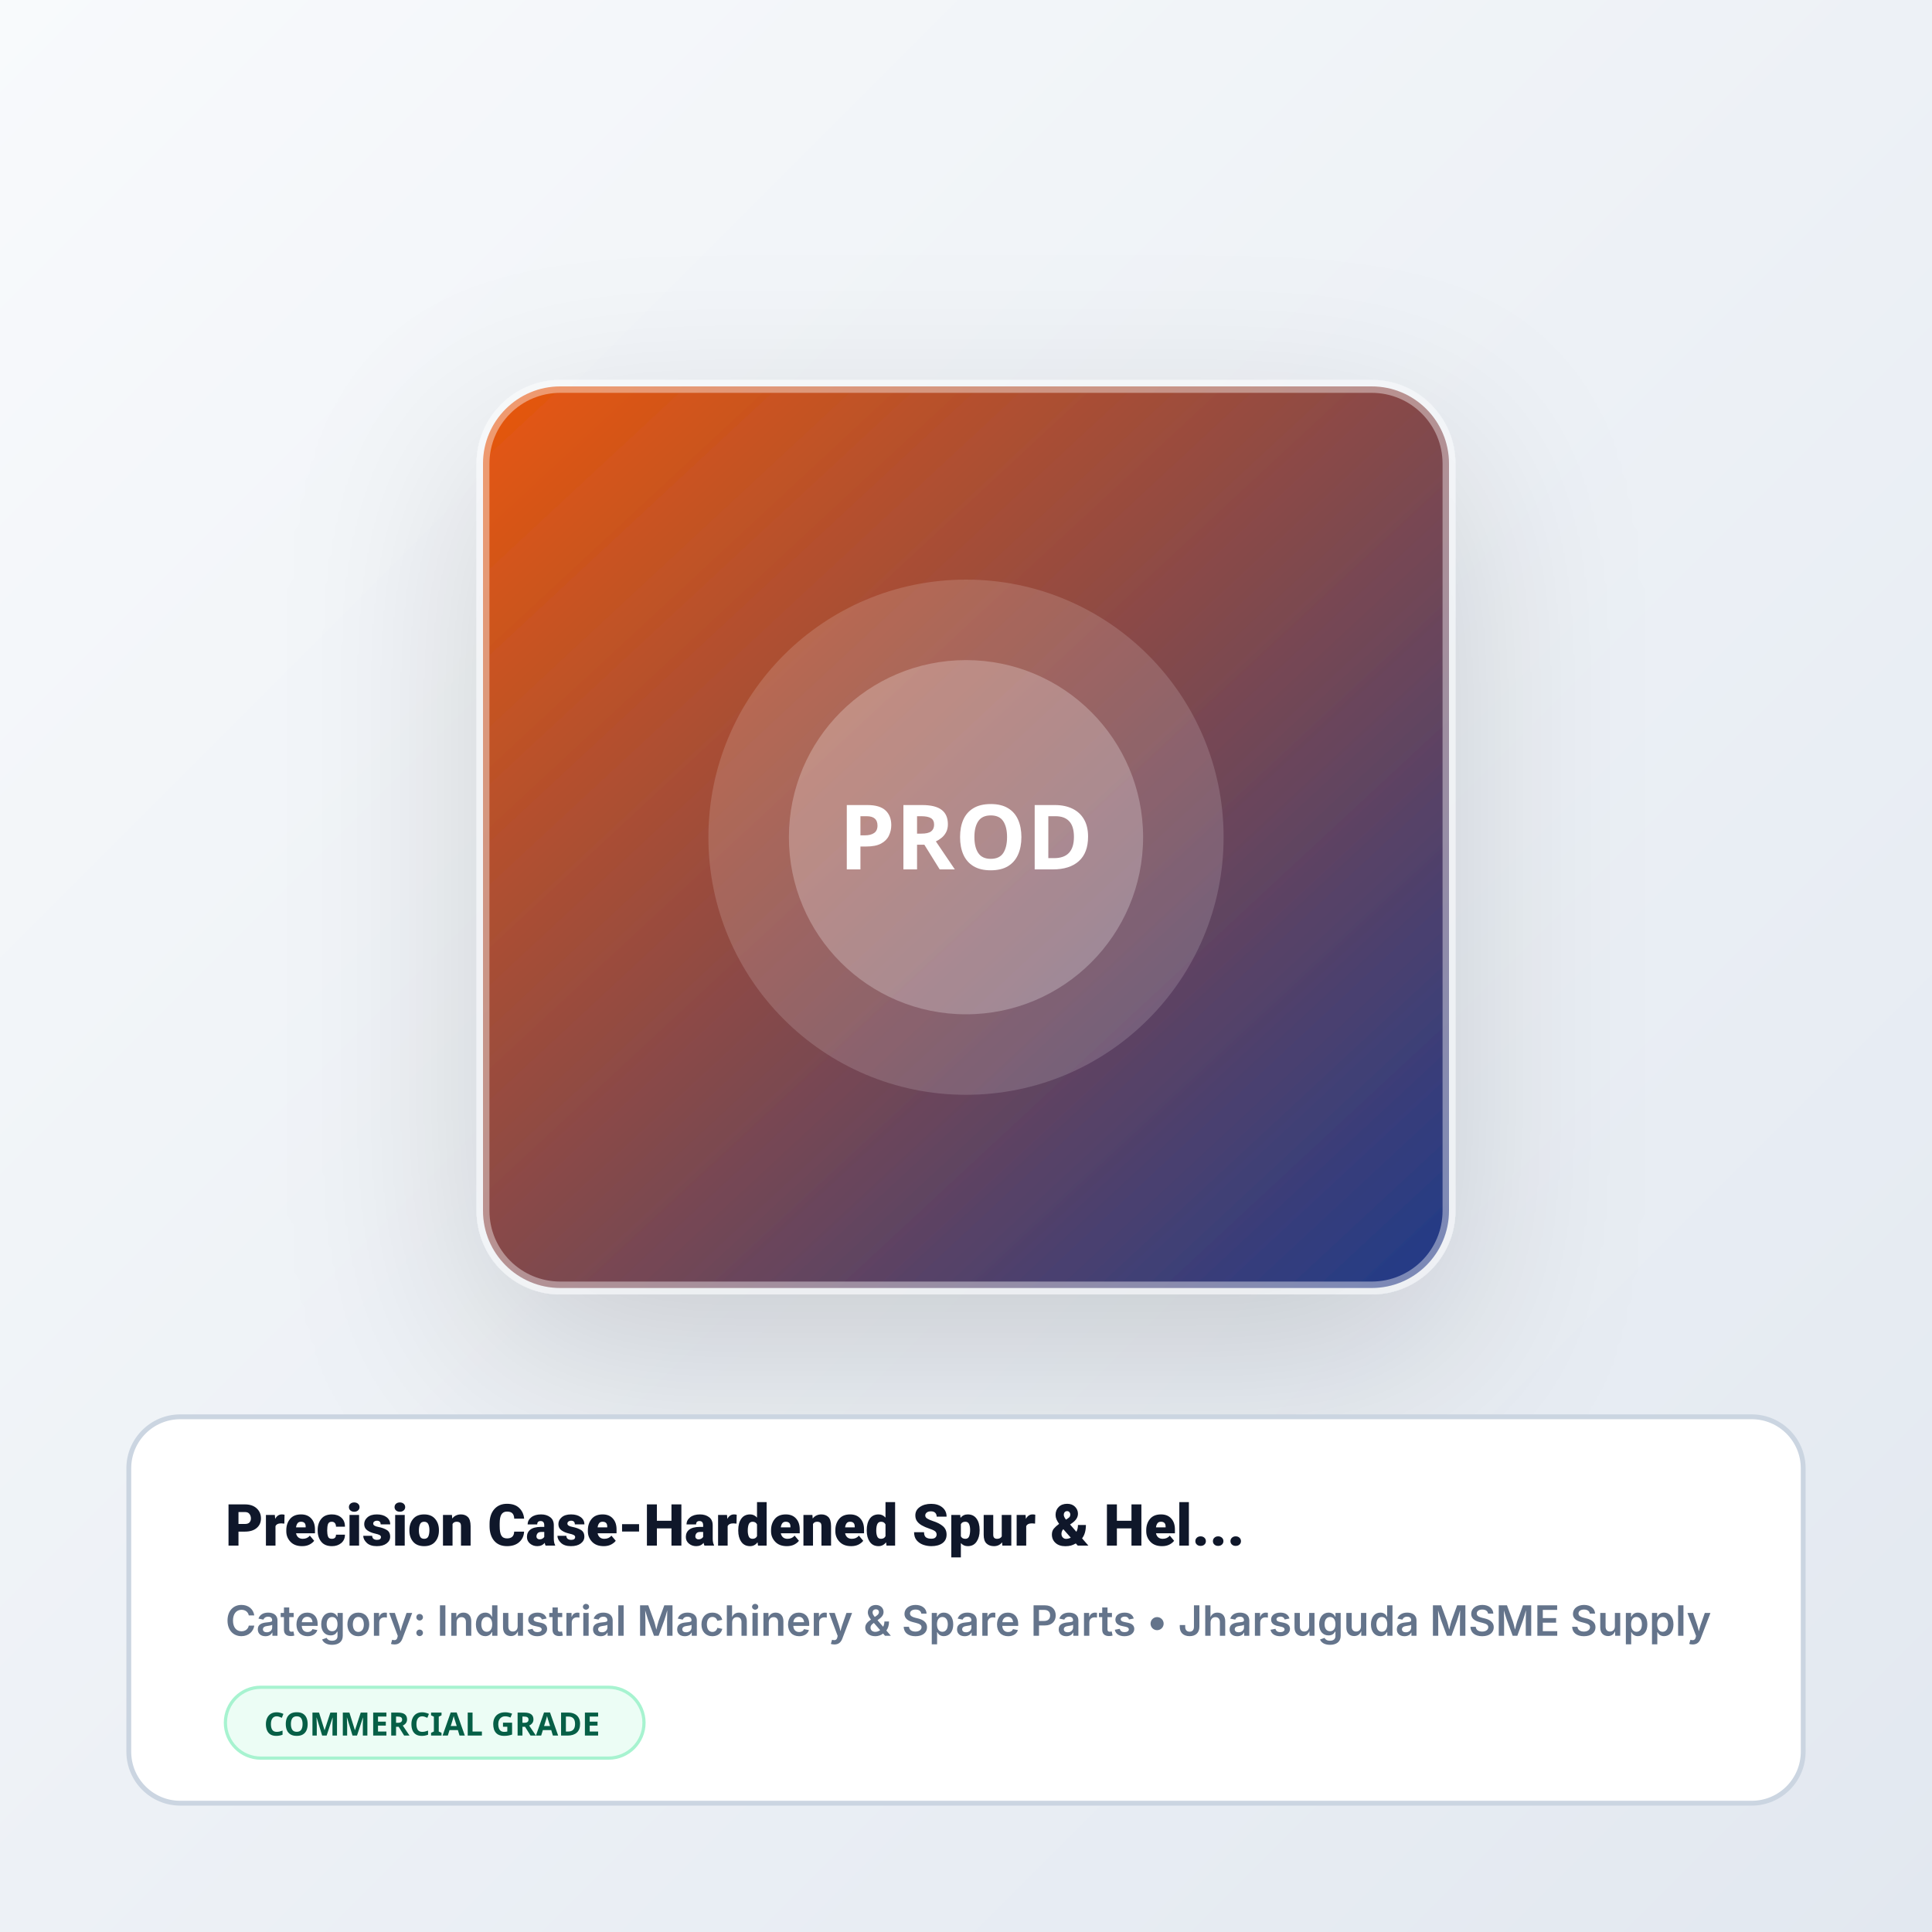
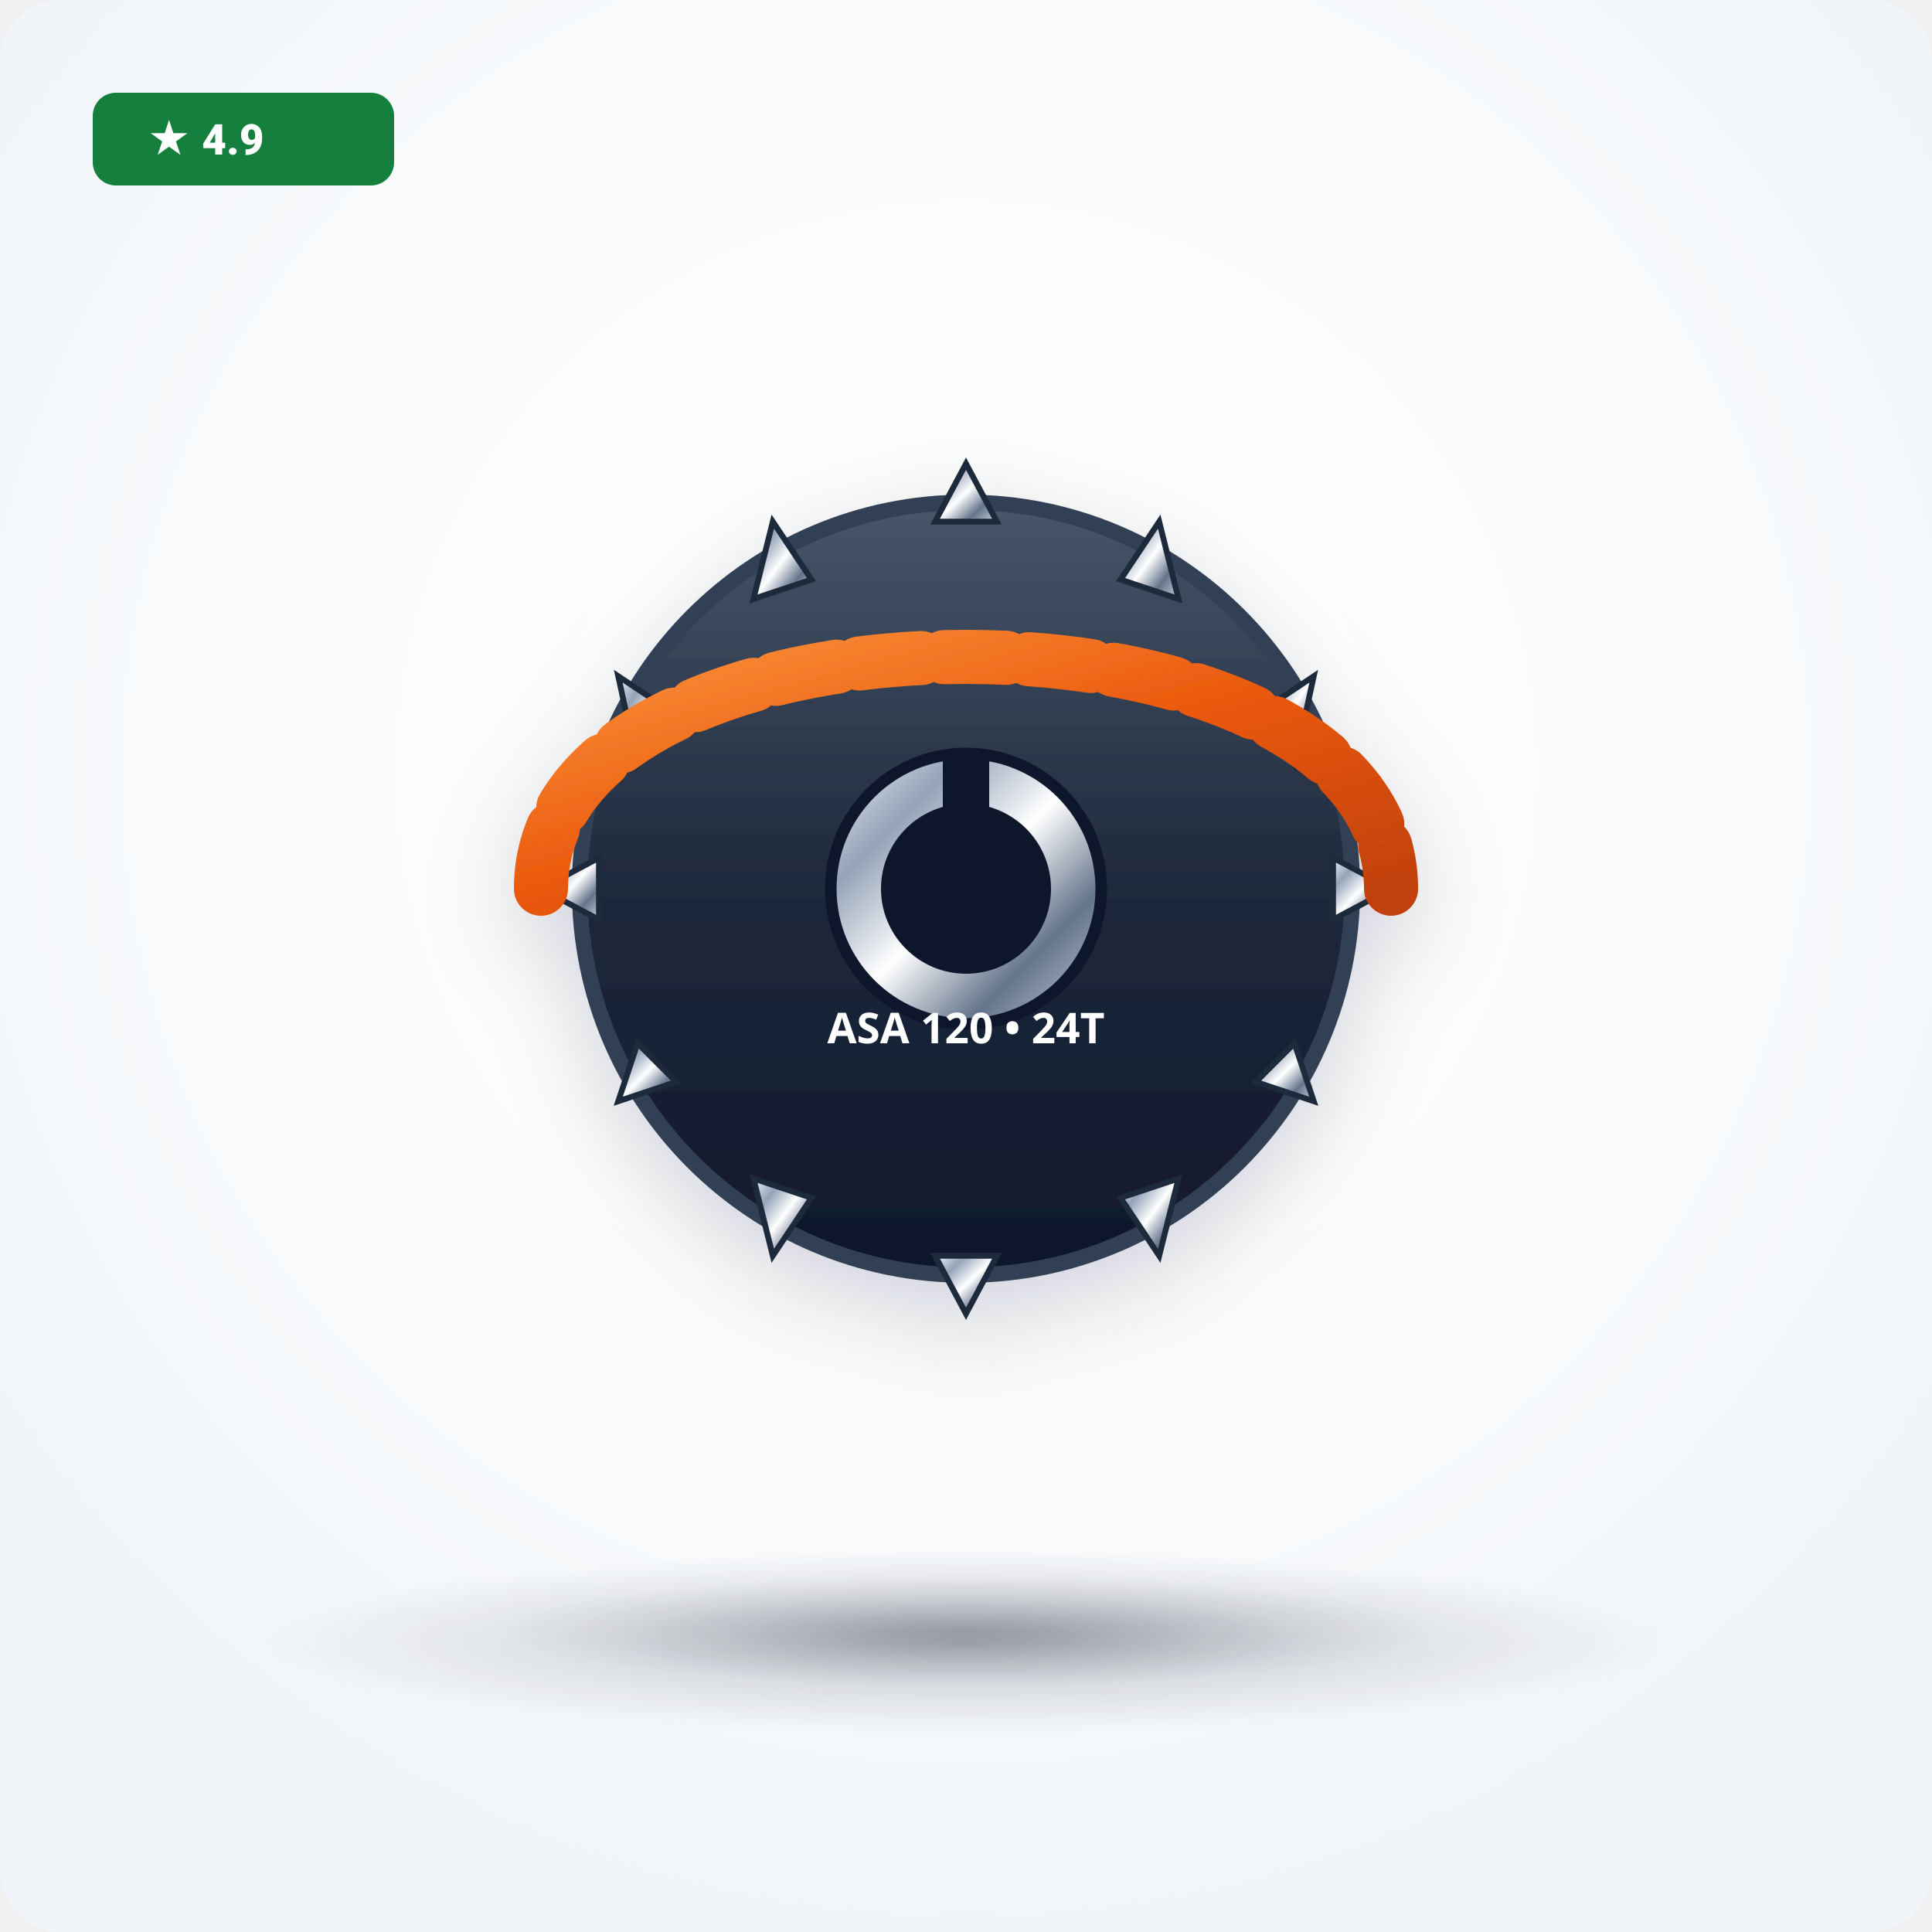
- <svg xmlns="http://www.w3.org/2000/svg" viewBox="0 0 600 600" width="600" height="600">
+ <svg xmlns="http://www.w3.org/2000/svg" viewBox="0 0 500 500" width="500" height="500">
  <defs>
-     <linearGradient id="pbg" x1="0%" y1="0%" x2="100%" y2="100%">
-       <stop offset="0%" stop-color="#f8fafc" />
-       <stop offset="100%" stop-color="#e2e8f0" />
+     <radialGradient id="studioBg" cx="50%" cy="40%" r="60%">
+       <stop offset="0%" stop-color="#ffffff" />
+       <stop offset="70%" stop-color="#f8fafc" />
+       <stop offset="100%" stop-color="#f1f5f9" />
+     </radialGradient>
+     <radialGradient id="contactShadow" cx="50%" cy="50%" r="50%">
+       <stop offset="0%" stop-color="rgba(15, 23, 42, 0.28)" />
+       <stop offset="50%" stop-color="rgba(15, 23, 42, 0.12)" />
+       <stop offset="100%" stop-color="rgba(15, 23, 42, 0)" />
+     </radialGradient>
+     <linearGradient id="chromeGrad" x1="0%" y1="0%" x2="100%" y2="100%">
+       <stop offset="0%" stop-color="#f1f5f9" />
+       <stop offset="25%" stop-color="#94a3b8" />
+       <stop offset="50%" stop-color="#ffffff" />
+       <stop offset="75%" stop-color="#64748b" />
+       <stop offset="100%" stop-color="#cbd5e1" />
    </linearGradient>
-     <linearGradient id="pgrad" x1="0%" y1="0%" x2="100%" y2="100%">
-       <stop offset="0%" stop-color="#ea580c" />
-       <stop offset="100%" stop-color="#1e3a8a" />
+     <linearGradient id="copperGrad" x1="0%" y1="0%" x2="100%" y2="100%">
+       <stop offset="0%" stop-color="#fdba74" />
+       <stop offset="35%" stop-color="#ea580c" />
+       <stop offset="70%" stop-color="#fed7aa" />
+       <stop offset="100%" stop-color="#c2410c" />
    </linearGradient>
+     <linearGradient id="darkMetal" x1="0%" y1="0%" x2="0%" y2="100%">
+       <stop offset="0%" stop-color="#475569" />
+       <stop offset="50%" stop-color="#1e293b" />
+       <stop offset="100%" stop-color="#0f172a" />
+     </linearGradient>
+     <linearGradient id="toolBlue" x1="0%" y1="0%" x2="100%" y2="100%">
+       <stop offset="0%" stop-color="#38bdf8" />
+       <stop offset="40%" stop-color="#0284c7" />
+       <stop offset="100%" stop-color="#0369a1" />
+     </linearGradient>
+     <linearGradient id="safetyOrange" x1="0%" y1="0%" x2="100%" y2="100%">
+       <stop offset="0%" stop-color="#fb923c" />
+       <stop offset="50%" stop-color="#ea580c" />
+       <stop offset="100%" stop-color="#c2410c" />
+     </linearGradient>
+     <linearGradient id="dangerRed" x1="0%" y1="0%" x2="100%" y2="100%">
+       <stop offset="0%" stop-color="#f87171" />
+       <stop offset="50%" stop-color="#dc2626" />
+       <stop offset="100%" stop-color="#991b1b" />
+     </linearGradient>
+     <linearGradient id="cautionYellow" x1="0%" y1="0%" x2="100%" y2="100%">
+       <stop offset="0%" stop-color="#fde047" />
+       <stop offset="40%" stop-color="#eab308" />
+       <stop offset="100%" stop-color="#ca8a04" />
+     </linearGradient>
+     <filter id="softGlow" x="-20%" y="-20%" width="140%" height="140%">
+       <feDropShadow dx="0" dy="8" stdDeviation="12" flood-color="#0f172a" flood-opacity="0.16" />
+     </filter>
  </defs>
-   <rect width="600" height="600" fill="url(#pbg)" />
-   <g transform="translate(150, 120)">
-     <rect width="300" height="280" rx="24" fill="url(#pgrad)" stroke="rgba(255,255,255,0.4)" stroke-width="4" filter="drop-shadow(0 20px 30px rgba(0,0,0,0.15))" />
-     <circle cx="150" cy="140" r="80" fill="rgba(255,255,255,0.15)" />
-     <circle cx="150" cy="140" r="55" fill="rgba(255,255,255,0.25)" />
-     <text x="150" y="150" font-family="sans-serif" font-size="28" font-weight="900" text-anchor="middle" fill="#ffffff">PROD</text>
+   <rect width="500" height="500" rx="16" fill="url(#studioBg)" />
+   <ellipse cx="250" cy="425" rx="180" ry="24" fill="url(#contactShadow)" />
+   <ellipse cx="250" cy="422" rx="120" ry="14" fill="url(#contactShadow)" opacity="0.8" />
+   <g filter="url(#softGlow)">
+     <g transform="translate(90, 70)">
+       <circle cx="160" cy="160" r="100" fill="url(#darkMetal)" stroke="#334155" stroke-width="4" />
+       <g fill="url(#chromeGrad)" stroke="#1e293b" stroke-width="1.5">
+         <polygon points="160,50 152,65 168,65" />
+         <polygon points="210,65 200,80 215,85" />
+         <polygon points="250,105 235,115 245,128" />
+         <polygon points="270,160 255,152 255,168" />
+         <polygon points="250,215 245,200 235,210" />
+         <polygon points="210,255 200,240 215,235" />
+         <polygon points="160,270 152,255 168,255" />
+         <polygon points="110,255 120,240 105,235" />
+         <polygon points="70,215 75,200 85,210" />
+         <polygon points="50,160 65,152 65,168" />
+         <polygon points="70,105 85,115 75,128" />
+         <polygon points="110,65 120,80 105,85" />
+       </g>
+       <circle cx="160" cy="160" r="35" fill="url(#chromeGrad)" stroke="#0f172a" stroke-width="3" />
+       <rect x="154" y="125" width="12" height="15" fill="#0f172a" />
+       <circle cx="160" cy="160" r="22" fill="#0f172a" />
+       <path d="M50 160 C50 80 270 80 270 160" fill="none" stroke="url(#safetyOrange)" stroke-width="14" stroke-linecap="round" stroke-dasharray="16,6" />
+       <text x="160" y="200" font-family="sans-serif" font-size="11" font-weight="900" fill="#ffffff" text-anchor="middle">ASA 120 • 24T</text>
+     </g>
  </g>
-   <rect x="40" y="440" width="520" height="120" rx="16" fill="#ffffff" stroke="#cbd5e1" stroke-width="1.5" />
-   <text x="70" y="480" font-family="-apple-system, BlinkMacSystemFont, 'Segoe UI', Roboto, sans-serif" font-size="18" font-weight="900" fill="#0f172a">
-     Precision Case-Hardened Spur &amp; Hel...
-   </text>
-   <text x="70" y="508" font-family="-apple-system, BlinkMacSystemFont, sans-serif" font-size="13" font-weight="600" fill="#64748b">
-     Category: Industrial Machinery &amp; Spare Parts • Jharsuguda MSME Supply
-   </text>
-   <g transform="translate(70, 524)">
-     <rect width="130" height="22" rx="11" fill="#ecfdf5" stroke="#a7f3d0" />
-     <text x="12" y="15" font-family="sans-serif" font-size="10" font-weight="800" fill="#065f46">COMMERCIAL GRADE</text>
+   <g transform="translate(24, 24)">
+     <rect width="78" height="24" rx="6" fill="#15803d" />
+     <text x="14" y="16" font-family="-apple-system, BlinkMacSystemFont, 'Segoe UI', Roboto, sans-serif" font-size="11" font-weight="800" fill="#ffffff">★ 4.9</text>
  </g>
</svg>
